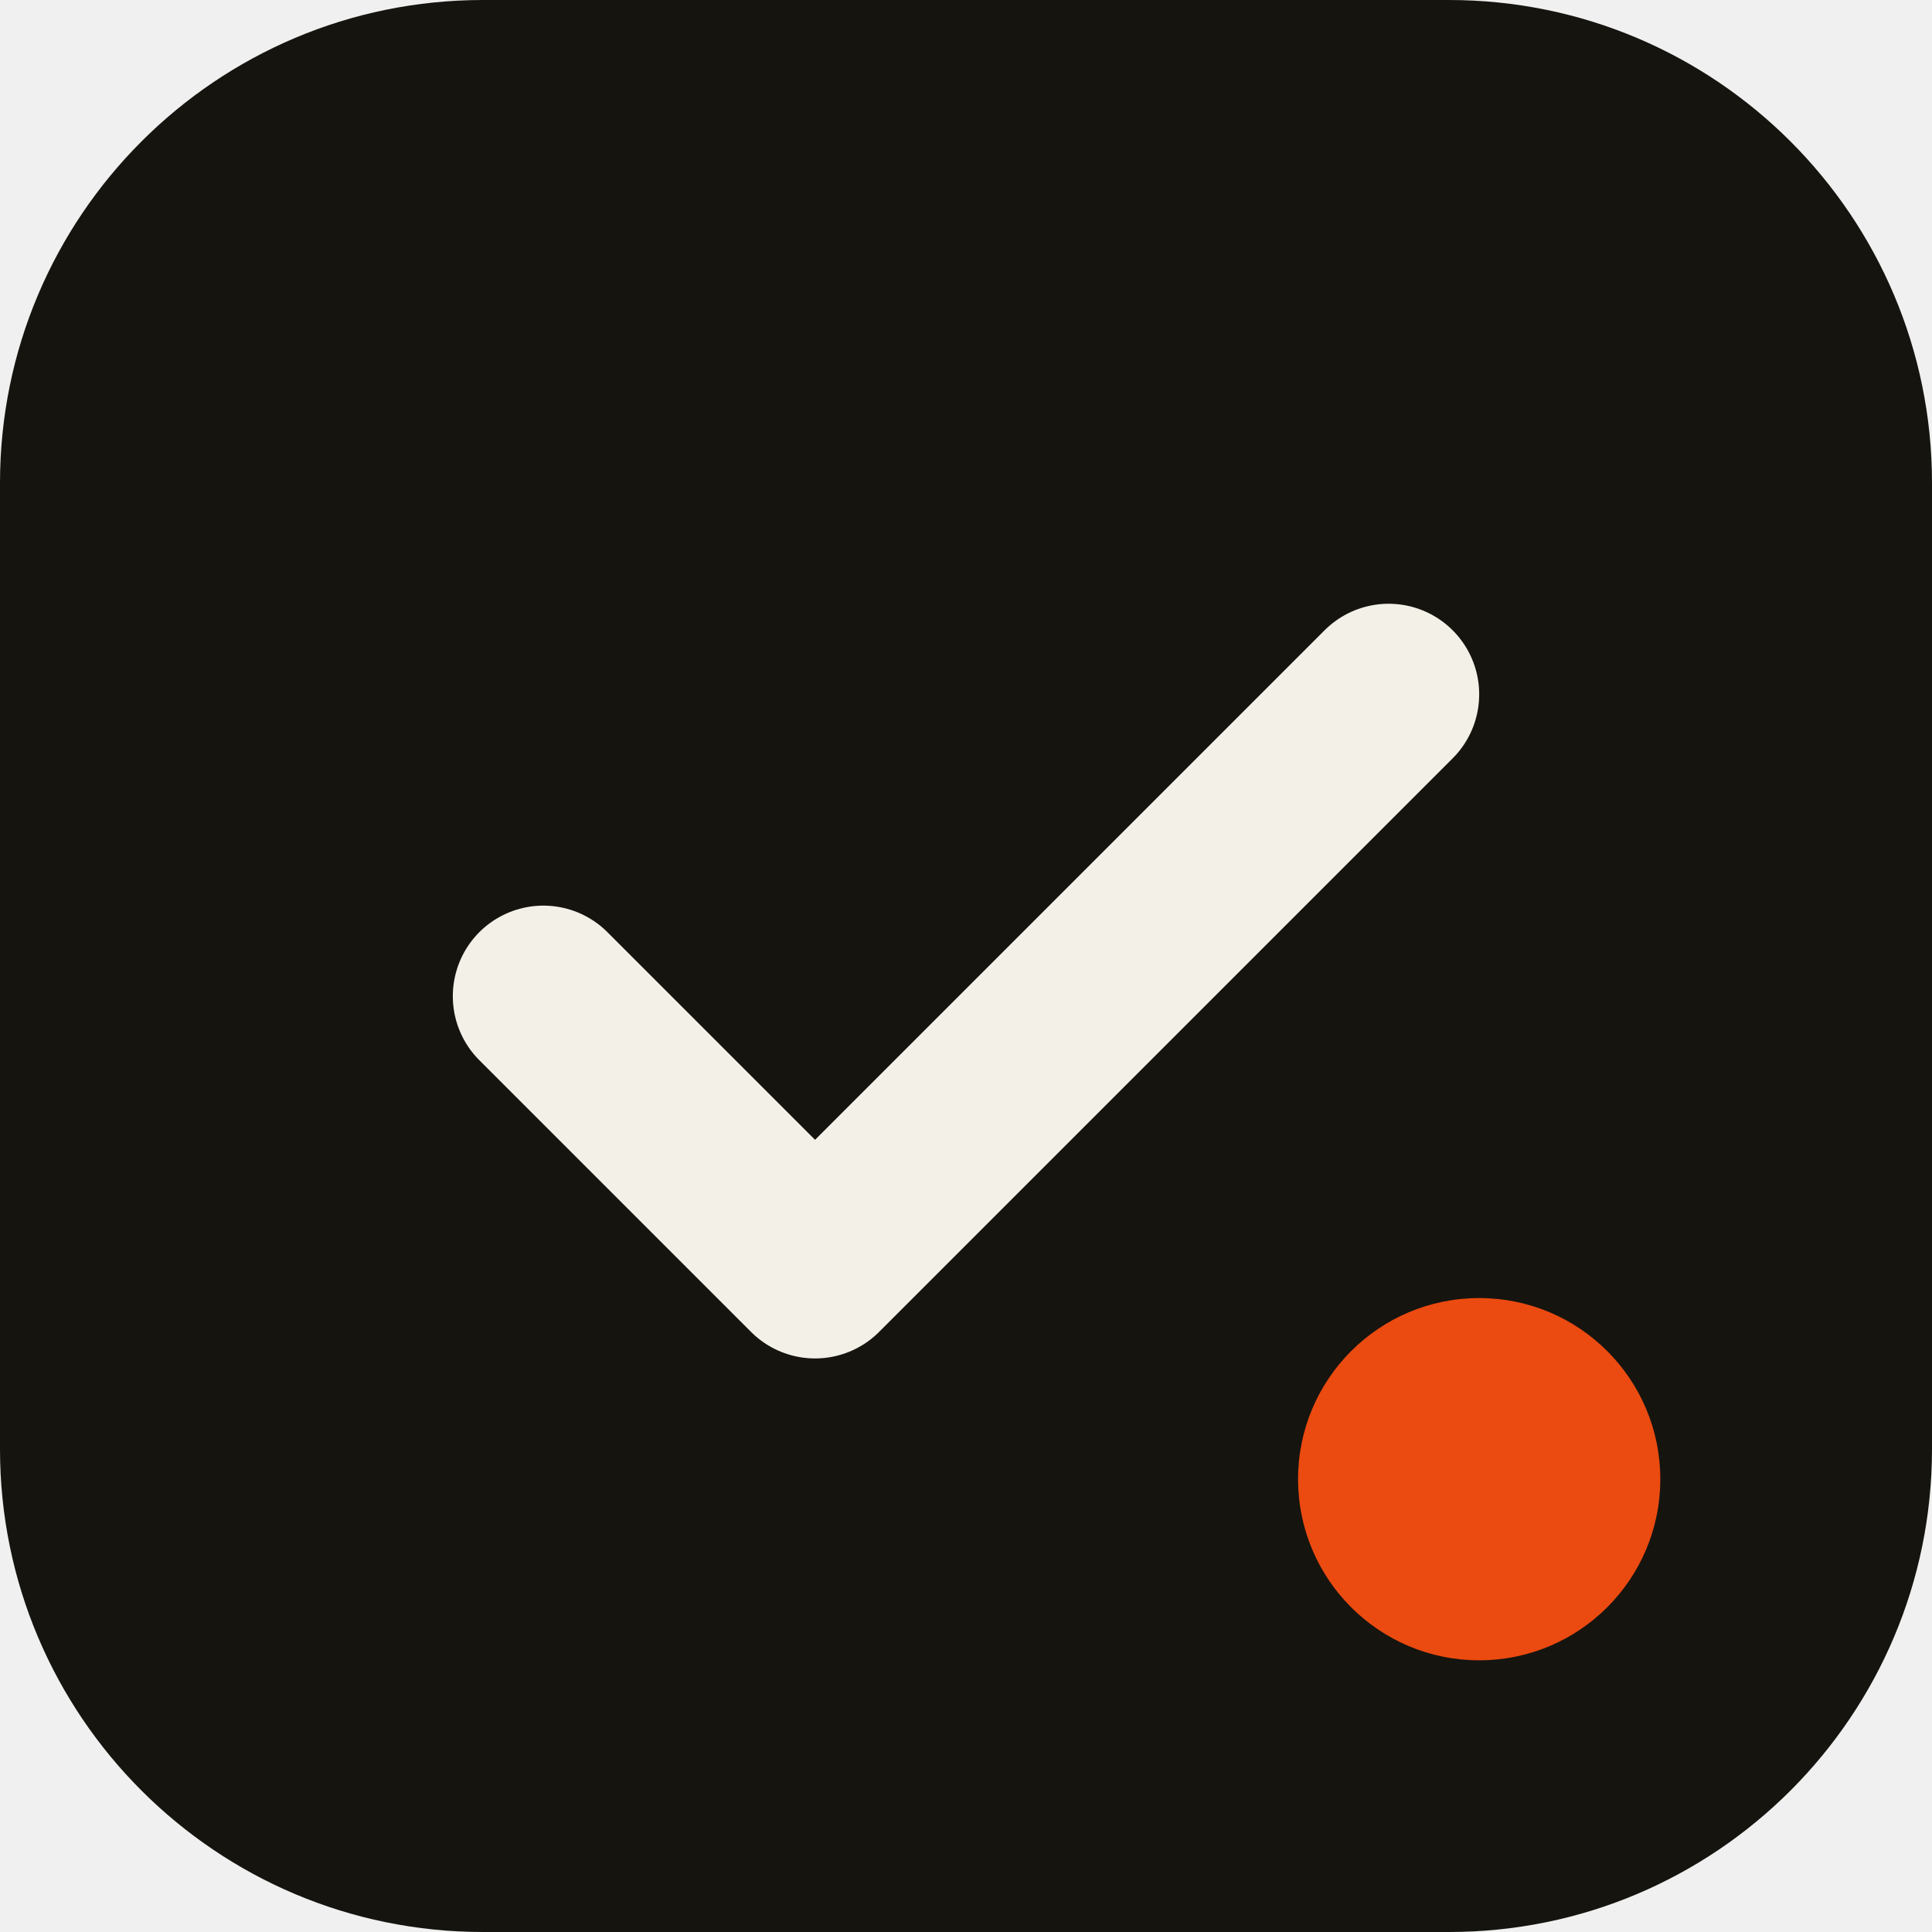
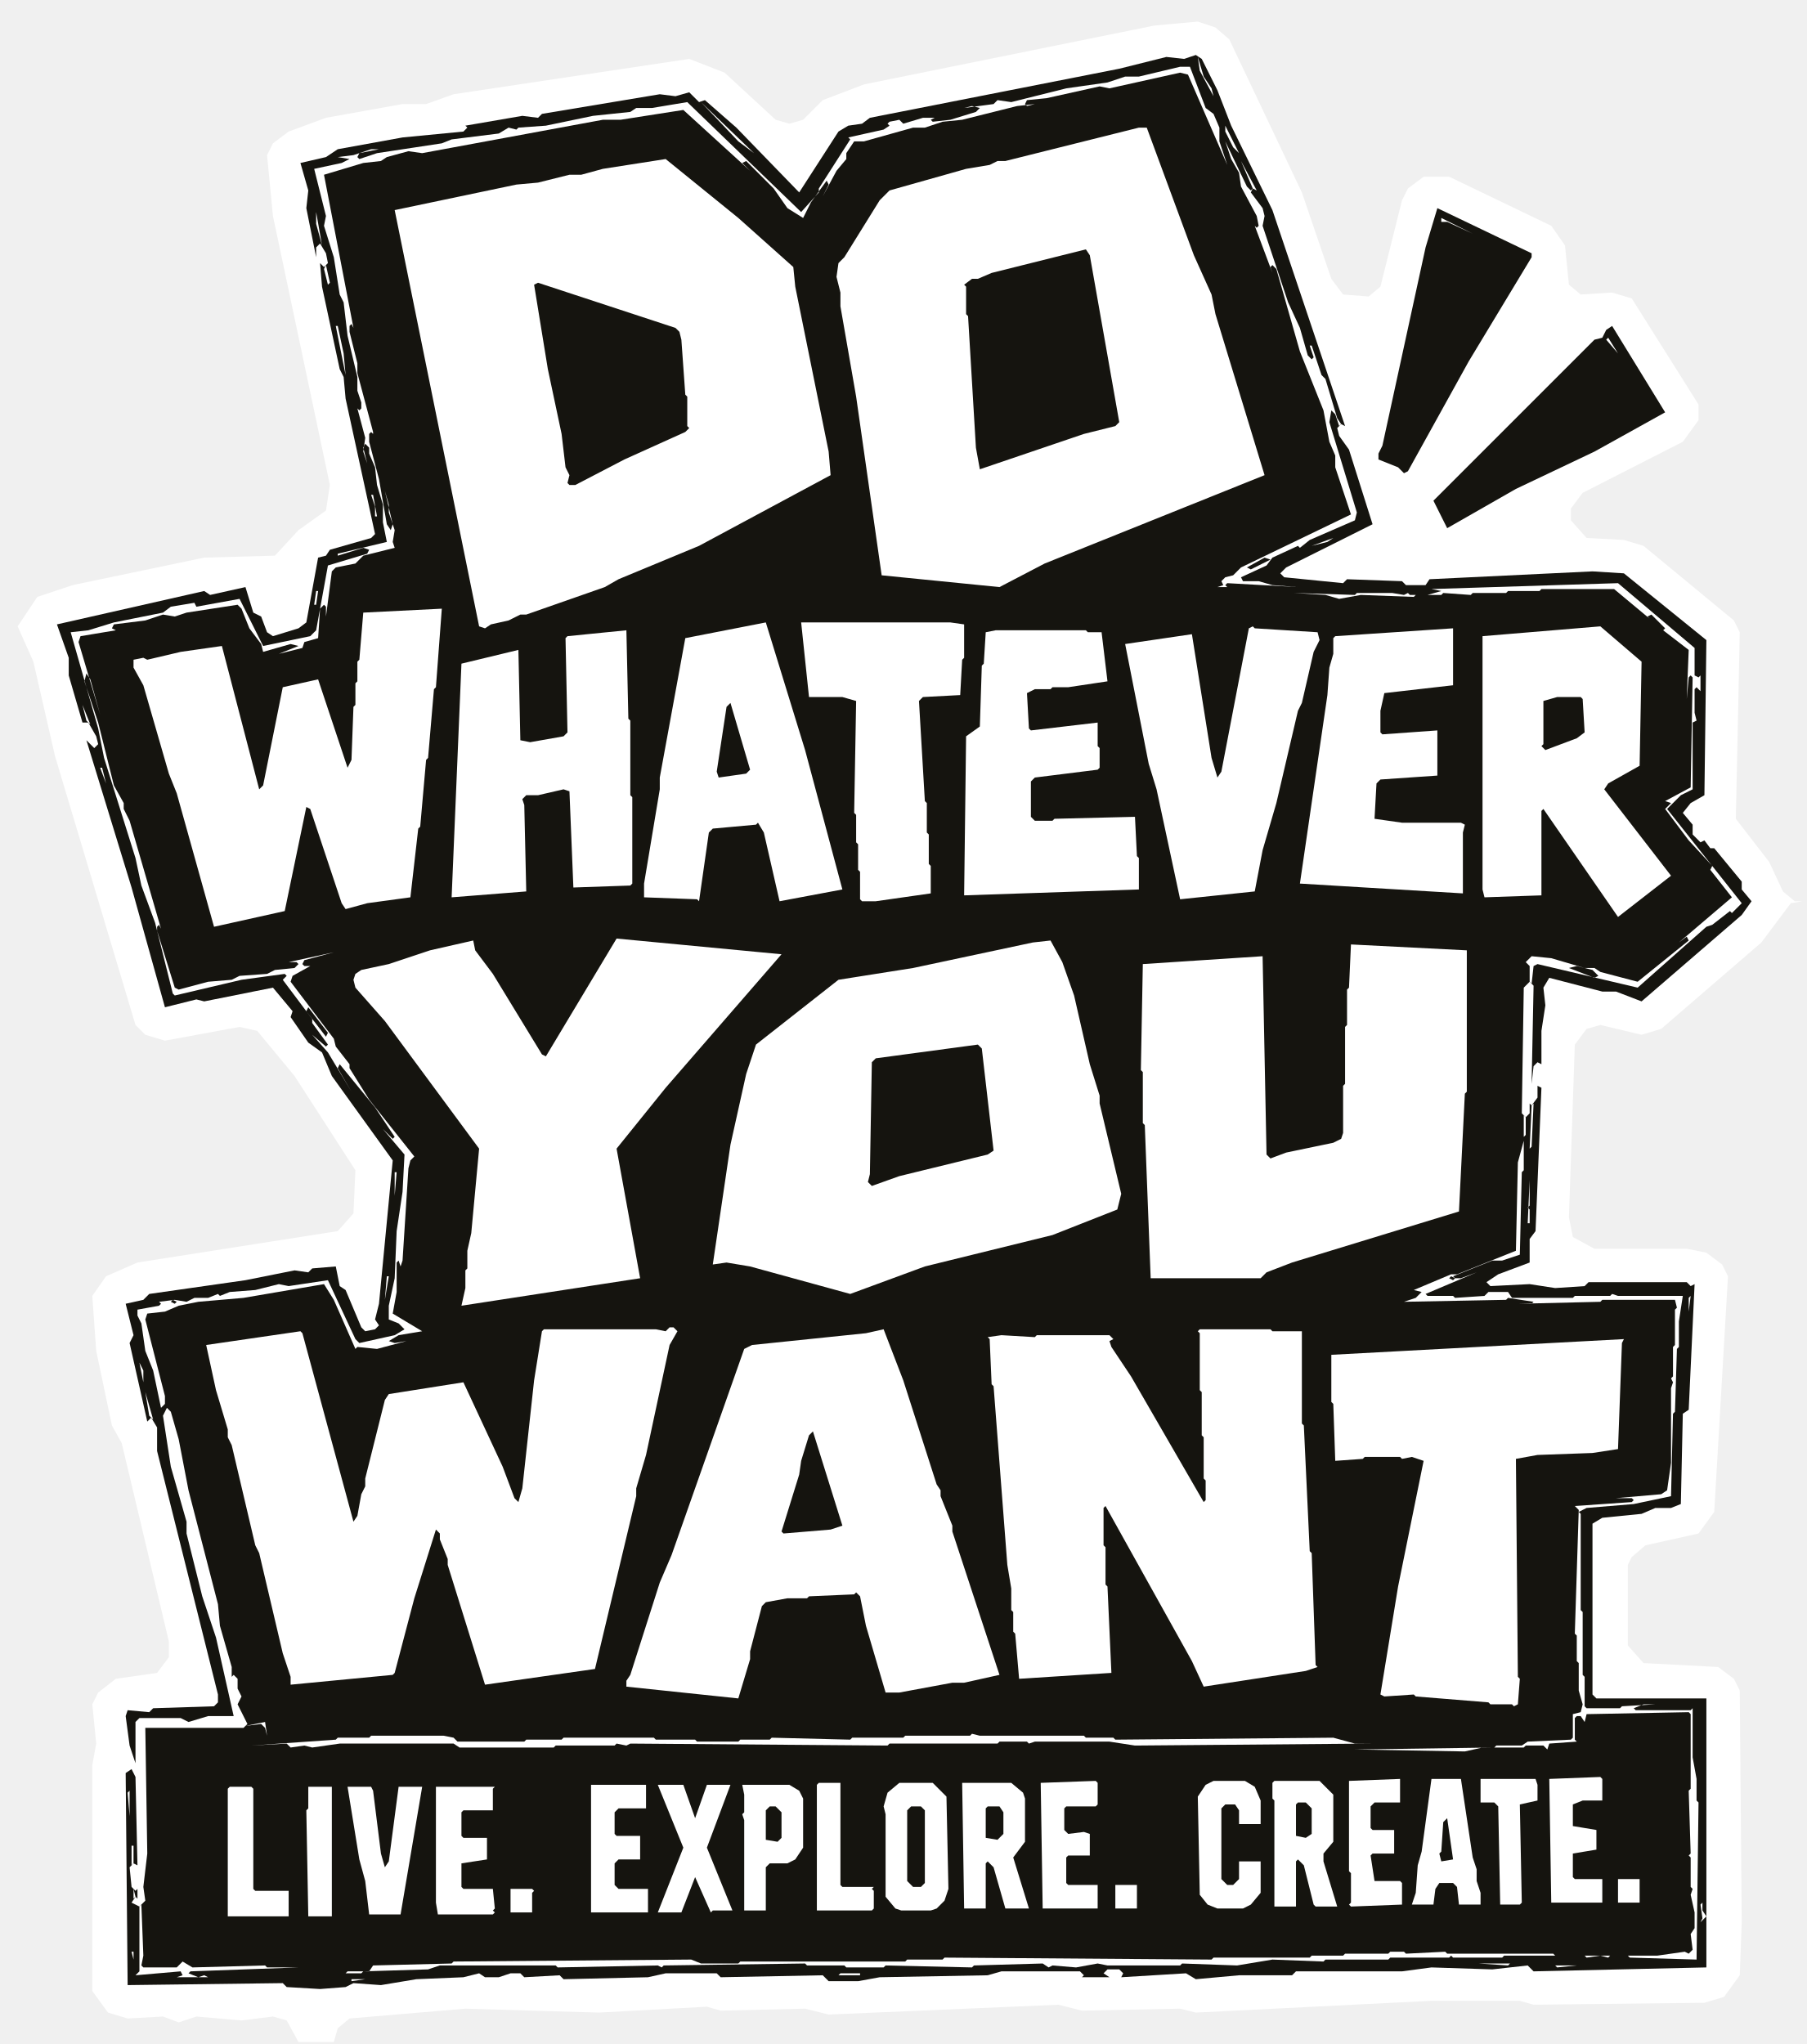
- <svg xmlns="http://www.w3.org/2000/svg" viewBox="0 0 32 32">
-   <rect width="32" height="32" rx="8" fill="#15140f" />
-   <path d="M9 16.5l4.5 4.5L23 11.5" fill="none" stroke="#f3f0e8" stroke-width="3" stroke-linecap="round" stroke-linejoin="round" />
-   <circle cx="24.5" cy="24.5" r="3" fill="#eb4a10" />
+ <svg xmlns="http://www.w3.org/2000/svg" viewBox="0 0 920 1041">
+   <path d="M790 115L738 90L725 90L717 96L714 102L703 146L697 151L684 150L678 142L663 98L626 20L619 14L610 11L588 13L440 43L419 51L409 61L402 63L395 61L369 37L351 30L231 48L217 53L205 53L166 60L147 67L139 73L136 79L139 110L168 247L166 260L152 270L140 283L104 284L37 298L19 304L9 319L17 337L28 385L69 522L74 527L84 530L122 523L131 525L150 548L181 596L180 618L172 627L70 643L54 650L47 660L49 688L57 726L62 735L86 836L86 844L80 852L59 855L50 862L47 868L49 888L47 899L47 1014L55 1025L65 1028L83 1027L91 1030L100 1027L123 1029L139 1027L146 1029L152 1040L170 1040L172 1033L178 1028L237 1023L305 1025L360 1022L367 1024L410 1023L422 1026L539 1021L551 1024L601 1023L609 1025L729 1019L774 1019L781 1021L868 1020L878 1017L886 1006L887 979L886 861L883 855L875 849L837 847L829 838L829 797L831 793L838 787L865 781L873 770L880 650L877 644L869 638L859 636L812 636L801 630L799 620L802 532L808 524L815 522L836 527L846 524L897 480L912 460L918 459L914 459L908 454L901 439L884 417L886 322L883 316L837 278L827 275L808 274L800 265L800 259L806 251L857 225L865 214L865 206L831 152L821 149L805 150L799 145L797 125Z" fill="#ffffff" />
+   <path d="M821 166L818 168L816 172L812 173L730 255L737 269L772 249L812 230L848 210ZM732 106L726 126L704 227L702 231L702 234L712 238L715 241L717 240L748 184L780 131L780 129ZM609 28L603 30L594 29L570 35L443 60L439 63L432 64L427 67L407 98L375 65L359 51L356 52L351 47L344 49L336 48L276 58L274 60L266 59L237 64L238 65L236 67L205 70L172 76L166 80L153 83L157 97L156 106L161 131L161 126L163 124L166 129L167 134L165 136L163 134L164 146L173 188L175 192L176 203L191 272L189 274L168 280L166 283L162 284L156 317L152 320L139 324L136 322L133 314L129 312L125 299L107 303L104 301L29 318L35 335L35 344L42 368L45 368L49 375L50 379L48 381L44 377L67 452L84 513L100 509L104 510L139 503L149 515L148 518L157 531L164 536L169 548L200 591L193 664L191 672L193 675L191 677L186 678L184 676L176 657L173 655L171 645L159 646L157 648L150 647L125 652L76 659L73 662L64 664L68 680L66 684L75 724L77 722L80 727L80 739L111 863L111 867L109 869L78 870L76 872L65 871L64 874L66 889L69 898L69 877L71 875L92 875L96 877L106 874L119 874L110 834L103 813L95 781L95 775L87 747L83 721L85 717L87 719L91 733L96 759L111 817L112 828L118 849L118 854L119 853L121 855L121 860L123 864L121 868L126 878L124 880L74 880L75 944L73 961L74 968L71 971L67 969L69 966L70 967L70 962L69 963L67 961L66 951L68 949L70 950L69 905L67 901L64 903L65 1011L144 1010L146 1012L163 1013L176 1012L180 1010L194 1011L212 1008L236 1007L244 1005L247 1007L254 1007L260 1005L265 1005L267 1007L285 1006L287 1008L330 1007L339 1005L365 1005L367 1007L419 1006L422 1009L437 1009L448 1007L503 1006L510 1004L550 1004L552 1006L551 1007L565 1007L562 1005L564 1003L570 1003L572 1005L571 1007L604 1005L609 1008L631 1006L658 1006L660 1004L714 1004L729 1002L760 1003L778 1001L781 1004L869 1002L869 865L813 865L811 863L811 776L816 773L836 771L843 768L851 768L856 766L857 720L860 718L863 654L861 655L859 653L809 653L807 655L792 656L779 654L759 655L757 653L763 649L779 643L779 631L782 627L785 554L783 553L783 559L780 563L779 562L779 567L777 569L775 567L776 503L779 500L781 502L780 552L781 543L783 541L785 542L785 525L787 512L786 503L789 498L816 505L823 505L836 510L887 466L892 459L887 453L887 449L873 432L871 432L868 428L866 429L862 425L862 420L857 414L861 409L868 405L869 326L827 292L811 291L728 295L726 298L716 298L714 296L686 295L684 297L654 294L652 292L655 289L699 267L687 229L682 222L681 218L683 216L685 217L648 107L627 64L620 46L612 30Z" fill="#15140f" />
+   <path d="M179 1009L186 1008L179 1008ZM427 1006L438 1006L438 1005L428 1005ZM779 1002L780 1001L792 1001L793 1002L803 1001L780 1001ZM753 1000L768 1001L769 1000ZM67 994L68 998L68 994ZM71 971L71 1004L69 1006L92 1004L93 1006L90 1007L106 1007L104 1006L101 1007L96 1005L97 1004L152 1002L136 1002L135 1001L98 1002L93 999L90 1002L73 1002L72 1001L73 996L72 970ZM260 962L260 974L271 974L271 964L272 963L271 962ZM68 962L68 967L69 966ZM568 960L568 972L579 972L579 960ZM824 957L824 969L835 969L835 957ZM867 946L867 969L866 970L867 977L866 979L869 976L867 973ZM68 940L67 940L67 950L68 949ZM66 912L65 913L66 925ZM222 910L222 969L223 975L251 975L252 974L251 973L252 972L251 962L236 962L235 961L235 949L248 947L248 936L236 936L235 935L235 923L236 922L251 922L251 911L252 910ZM177 910L183 947L186 958L188 975L204 975L215 910L203 910L198 948L196 951L194 944L190 912L189 910ZM157 910L157 921L156 922L157 976L169 976L169 910ZM117 910L116 911L116 976L147 976L147 963L130 963L129 962L129 911L128 910ZM402 909L378 909L379 914L379 923L378 924L379 927L379 973L390 973L390 951L392 949L401 949L405 947L409 941L409 916L407 912ZM392 920L395 920L398 923L398 936L396 938L390 937L390 922ZM335 909L348 941L335 974L347 974L354 956L362 974L363 973L373 973L360 941L372 909L360 909L354 926L348 909ZM301 909L301 974L330 974L330 962L315 962L313 960L313 949L315 947L326 947L326 935L314 935L313 934L313 923L315 921L329 921L329 909ZM490 908L491 972L502 972L502 949L503 948L506 951L512 972L524 972L516 946L522 938L522 916L521 913L515 908ZM503 920L509 920L511 923L511 934L508 937L502 936L502 921ZM458 908L452 913L450 920L451 924L451 966L456 972L459 973L474 973L477 972L481 968L483 962L482 915L475 908ZM464 920L469 920L471 922L471 959L469 961L465 961L462 958L462 922ZM417 908L416 909L416 973L444 973L445 972L445 963L444 962L445 961L429 961L428 960L428 908ZM649 907L648 908L648 916L649 917L649 971L660 971L660 948L661 947L664 950L669 970L670 971L681 971L674 948L674 944L679 938L679 914L672 907ZM661 918L665 918L668 921L668 934L665 936L660 935L660 919ZM618 907L614 909L610 915L611 965L615 970L620 972L633 972L637 970L642 964L642 948L631 948L631 957L628 960L625 960L622 957L622 921L624 919L629 919L631 922L631 929L642 929L642 917L639 910L634 907ZM530 908L531 972L559 972L559 960L544 960L543 959L543 946L544 945L555 945L555 934L552 933L544 934L542 932L542 921L543 920L558 920L559 919L559 908L558 907ZM754 906L754 918L761 918L763 920L764 970L774 970L775 969L774 919L783 917L783 909L782 906ZM729 906L724 943L722 950L721 964L719 970L730 970L731 962L733 959L740 959L742 961L743 970L754 970L754 964L752 958L752 952L750 946L744 906ZM737 926L740 947L734 948L733 944L734 943L735 928ZM687 907L687 953L688 954L688 969L687 970L688 971L714 970L714 959L713 958L700 958L698 945L699 944L710 944L710 932L699 932L698 931L698 920L700 918L713 918L713 906ZM815 905L789 906L790 969L816 969L816 957L802 957L801 956L801 944L813 942L813 932L801 930L801 919L806 917L816 917L816 906ZM698 888L690 888L679 885L568 886L567 885L553 885L552 884L499 884L495 883L494 884L461 884L460 885L434 885L433 886L393 885L392 886L377 886L376 887L355 887L354 886L334 886L333 885L287 885L286 886L268 886L267 887L233 887L231 885L226 884L189 884L188 885L172 885L171 886L128 889L146 888L148 890L155 889L159 890L173 888L231 888L234 890L282 890L283 889L313 889L314 888L319 889L321 888L452 889L453 888L508 888L509 887L523 887L524 888L527 887L565 887L578 889ZM136 884L135 877L125 879L133 878L135 880ZM74 709L76 721L78 723ZM71 694L73 704L73 698ZM827 682L678 690L678 714L679 715L680 744L694 743L695 742L713 742L714 743L719 742L725 744L712 808L703 863L705 864L720 863L721 864L758 867L759 868L770 868L771 869L773 868L774 855L773 854L772 743L783 741L811 740L824 738L826 684ZM663 678L648 678L647 677L611 677L610 678L611 679L611 708L612 709L612 731L613 732L613 753L614 754L614 764L613 765L576 701L566 686L565 683L567 682L565 680L528 680L527 681L510 680L503 681L504 682L505 705L506 706L513 797L515 809L515 820L516 821L516 831L517 832L519 855L566 852L564 808L563 807L563 788L562 787L562 768L563 767L607 846L613 859L665 851L671 849L670 848L668 791L667 790L664 726L663 725ZM450 677L441 679L383 685L379 687L342 792L336 806L321 853L319 856L319 859L376 865L382 845L382 841L388 818L390 816L401 814L411 814L412 813L435 812L436 811L438 813L441 828L451 862L458 862L485 857L491 857L509 853L485 780L485 777L479 762L479 759L477 756L460 703ZM414 729L429 777L423 779L399 781L398 780L407 751L408 744L412 731ZM345 678L343 676L341 676L339 678L334 677L277 677L276 678L272 703L266 758L264 765L262 763L256 747L236 704L198 710L196 713L186 753L186 757L184 761L182 772L180 775L154 679L153 678L105 685L110 708L116 728L116 732L118 736L130 787L132 791L144 842L148 854L148 858L200 853L201 852L211 814L222 779L224 781L224 784L228 794L228 797L247 858L303 850L324 762L324 758L329 741L341 685ZM861 660L860 661L860 668ZM198 650L197 650L196 662ZM779 601L778 623L779 623L779 616L778 615L779 614ZM202 597L201 597L201 609ZM857 660L824 660L821 659L820 660L802 660L801 661L770 661L768 658L758 658L756 660L741 661L740 660L727 660L726 659L752 648L744 651L741 651L740 650L760 642L765 642L774 639L775 597L776 596L776 579L777 578L777 569L776 568L776 581L773 592L772 637L742 649L739 649L720 657L724 658L721 661L715 663L767 662L768 661L781 663L780 664L773 664L815 663L816 662L853 662L854 666L853 667L853 685L852 686L852 701L851 702L852 704L851 707L851 745L849 759L846 761L823 763L831 763L832 764L831 765L802 767L804 769L802 832L803 833L803 846L804 847L804 861L806 868L805 872L801 873L801 885L800 886L778 887L775 889L762 889L761 890L690 891L746 892L755 890L776 890L777 889L786 889L788 891L789 888L803 887L802 886L802 875L803 874L805 874L807 877L808 873L860 872L861 873L861 911L860 912L861 944L860 945L861 946L861 961L862 962L861 965L863 974L863 982L861 985L862 993L860 995L858 994L844 996L792 996L791 995L737 995L736 994L716 995L715 994L708 994L707 995L685 995L684 996L668 996L667 997L618 997L617 998L481 997L480 998L462 998L461 999L377 999L376 1000L357 1000L352 998L231 999L230 1000L190 1001L188 1004L177 1004L176 1005L152 1005L184 1005L185 1004L218 1003L224 1001L283 1001L284 1002L335 1001L337 1002L338 1001L410 1000L411 1001L430 1001L431 1002L450 1002L451 1001L495 1002L496 1001L531 1000L534 1002L536 1001L548 1002L559 1000L564 1001L601 1001L602 1000L630 1001L648 998L674 999L675 998L707 998L708 997L738 997L739 996L740 997L765 997L766 996L807 996L808 997L815 996L819 997L820 996L829 996L830 997L864 998L865 918L864 917L864 906L862 895L862 870L861 871L833 871L832 870L837 868L843 868L826 869L825 870L808 870L807 869L807 854L806 853L806 821L805 820L805 771L804 770L808 768L832 766L851 762L852 720L853 719L854 687L855 686L855 673ZM738 651L739 650L741 651L740 652ZM781 562L780 563L779 585L780 584ZM747 484L688 481L687 503L686 504L686 522L685 523L685 552L684 553L684 577L683 580L679 582L655 587L647 590L645 588L643 487L582 491L581 545L582 546L582 572L583 573L586 651L642 651L645 648L658 643L743 617L746 557L747 556ZM535 479L526 480L465 493L427 499L385 532L380 547L372 583L363 644L370 643L382 645L433 659L471 645L536 629L569 616L571 608L560 562L560 558L555 542L547 507L541 490ZM498 532L500 534L506 586L503 588L458 599L444 604L442 602L443 598L444 541L446 539ZM398 486L314 478L278 538L276 537L251 496L242 484L241 479L219 484L198 491L184 494L181 496L180 499L181 503L196 520L244 585L240 628L238 637L238 646L237 647L237 656L235 665L326 651L314 585L339 554ZM51 391L54 399L52 391ZM42 359L44 367L46 369ZM502 322L501 338L500 339L499 370L492 375L491 456L580 453L580 437L579 436L578 416L537 417L536 418L527 418L525 416L525 398L527 396L559 392L560 391L560 381L559 380L559 368L525 372L524 371L523 353L527 351L535 351L536 350L544 350L564 347L561 322L554 322L553 321L507 321ZM319 321L289 324L288 325L289 373L287 375L270 378L265 377L264 331L235 338L230 457L268 454L267 410L266 407L268 405L274 405L287 402L290 403L292 452L321 451L322 450L322 406L321 405L321 367L320 366ZM740 320L680 324L679 325L679 333L677 340L676 354L662 450L745 455L745 424L746 420L744 419L714 419L700 417L701 399L703 397L732 395L732 372L704 374L703 373L703 362L705 353L740 349ZM815 319L755 324L755 453L756 457L785 456L785 413L786 412L824 467L851 446L817 402L819 399L835 390L836 337ZM805 355L806 356L807 373L803 376L787 382L785 380L786 379L786 357L793 355ZM671 322L639 320L638 319L636 320L622 393L620 396L617 386L607 323L573 328L585 389L589 402L601 458L639 454L643 433L650 409L661 362L663 358L669 332L672 326ZM408 317L412 355L429 355L436 357L435 414L436 415L436 429L437 430L437 443L438 444L438 458L439 459L446 459L474 455L474 441L473 440L473 425L472 424L472 409L471 408L468 357L470 355L489 354L490 336L491 335L491 318L484 317ZM390 317L349 325L336 396L336 402L328 450L328 457L355 458L356 459L361 424L363 422L385 420L386 419L389 424L397 459L429 453L410 382ZM372 358L382 392L380 394L366 396L365 393L370 360ZM225 310L185 312L183 336L182 337L182 347L181 348L181 359L180 360L179 387L177 391L162 346L144 350L134 400L132 402L113 329L92 332L75 336L73 335L68 336L68 340L73 349L86 394L90 404L109 472L145 464L156 411L158 412L174 460L176 463L187 460L209 457L213 422L214 421L217 387L218 386L221 351L222 350ZM162 301L161 301L160 308L161 308ZM659 302L675 303L682 305L693 303L720 304L721 303L734 303L735 302L749 303L750 302L767 302L768 301L784 301L785 300L822 300L840 315L839 314L841 313L848 320L847 321L860 331L859 356L860 345L861 344L862 345L861 401L848 408L851 409L848 412L860 428L872 441L871 443L882 457L855 480L859 477L860 479L834 500L815 495L812 493L807 493L790 488L780 487L777 490L779 492L779 500L780 501L781 492L783 491L834 503L869 472L872 471L881 464L882 465L887 460L849 412L856 405L862 402L862 368L864 367L863 363L863 351L864 350L866 352L866 361L866 344L865 345L863 344L863 330L824 297L729 300L734 301L727 303L718 303L717 302L715 303L709 302L691 302L690 303ZM799 493L803 492L811 494L814 497L812 498ZM679 274L668 278L676 276ZM189 252L191 258L191 263L192 263L190 252ZM819 172L818 173L824 180ZM171 166L176 191L175 180L172 166ZM166 135L165 137L167 145L168 144ZM734 111L734 113L737 113L750 119ZM161 108L161 114L164 125ZM339 81L307 86L296 89L290 89L274 93L263 94L201 107L244 319L247 320L250 318L259 316L265 313L268 313L308 299L315 295L356 278L423 242L422 230L405 146L404 136L376 111ZM272 145L274 144L344 167L346 169L347 173L349 201L350 202L350 217L351 218L349 220L318 234L293 247L290 247L289 246L290 242L288 238L286 221L279 188ZM624 72L627 81L631 88L632 95L640 110L641 115L640 116L639 115L648 139L647 136L648 135L650 137L662 179L674 209L677 225L680 232L680 238L688 262L632 289L628 293L624 294L622 296L623 298L620 299L633 299L625 299L624 298L625 297L661 299L648 298L641 296L633 296L632 294L645 288L648 284L661 278L662 279L667 275L690 265L691 261L677 215L678 209L680 211L682 217L683 216L681 213L675 193L673 191L668 176L667 176L669 182L668 183L666 181L662 167L656 154L643 115L644 110L643 106L637 98L638 96L640 97L632 82L638 96L637 97L635 95ZM647 285L637 290L635 289L644 284ZM584 65L580 65L512 82L508 82L504 84L492 86L453 97L448 102L430 131L427 134L426 141L428 149L428 156L436 202L449 293L509 299L532 287L644 242L619 160L617 150L608 130ZM553 127L555 130L570 215L568 217L552 221L499 239L497 228L493 161L492 160L492 146L491 145L495 142L498 142L505 139ZM624 64L624 67L628 75L631 78ZM357 52L376 72L384 78ZM606 34L601 34L580 39L573 39L564 42L543 45L515 52L508 51L506 53L491 55L495 54L499 55L497 57L484 61L475 62L474 61L476 60L470 60L460 63L458 61L453 62L452 63L453 64L450 66L432 70L433 71L417 96L417 98L408 108L350 52L332 55L324 55L321 57L302 59L278 64L264 65L263 66L259 65L254 68L230 71L225 73L192 78L183 81L182 80L183 78L193 76L189 76L180 79L172 80L178 81L174 83L160 86L166 110L165 115L170 131L173 150L175 154L177 171L182 192L182 199L184 205L184 208L183 209L182 208L186 223L185 230L187 236L185 228L186 226L188 228L188 231L191 238L192 247L195 257L195 266L197 276L172 282L172 283L185 279L188 280L187 282L167 288L161 321L158 324L134 329L122 305L100 309L99 307L87 309L83 312L58 317L45 321L36 322L50 371L53 386L69 437L72 451L79 470L88 506L89 507L123 499L145 496L146 497L144 499L159 519L159 521L167 532L166 533L159 527L167 536L179 556L172 544L173 542L191 564L201 579L200 580L195 575L206 588L205 607L202 627L201 651L198 665L198 672L203 674L206 677L201 680L183 684L181 682L167 652L147 655L142 654L130 657L117 658L112 660L111 659L106 661L99 661L95 663L89 662L81 663L82 664L81 665L70 667L70 670L72 674L74 688L78 698L82 717L84 715L84 711L74 672L75 669L84 668L91 665L101 663L124 661L165 654L170 662L181 687L182 686L192 687L207 683L201 684L198 683L203 680L215 678L200 669L202 658L202 643L203 642L204 645L205 642L208 595L209 591L211 589L188 560L178 544L178 542L171 533L170 529L148 500L149 497L158 492L155 492L154 491L155 489L170 485L147 490L151 490L152 491L150 493L140 494L136 496L122 497L118 499L106 500L91 504L89 503L80 474L80 472L81 471L82 473L66 418L63 412L63 409L58 400L50 368L43 347L44 343L46 346L51 364L40 327L41 324L59 321L57 320L58 318L74 316L83 313L89 314L95 312L121 308L123 310L127 320L133 328L134 332L148 328L152 329L142 333L154 330L155 327L162 325L163 310L165 308L166 309L166 314L169 291L171 289L181 287L185 283L201 279L200 276L201 270L198 261L198 257L196 250L200 267L199 270L197 267L193 244L188 225L188 221L189 220L190 221L190 224L190 220L182 190L182 185L178 169L178 166L179 165L180 167L165 89L185 83L194 82L197 80L208 77L215 78L307 61L316 61L348 56L382 87L378 83L380 82L394 96L401 106L409 111L413 103L421 92L422 94L419 100L426 87L431 81L431 78L435 72L440 72L465 65L471 65L480 62L490 61L518 54L527 53L523 54L522 53L523 51L533 50L560 44L565 45L601 37L605 38L625 84L621 72L621 65L618 58L614 55ZM87 663L88 662L90 663L89 664ZM157 513L167 526L166 528L156 515ZM610 29L611 36L618 49L617 45L613 39Z" fill="#ffffff" fill-rule="evenodd" />
</svg>
